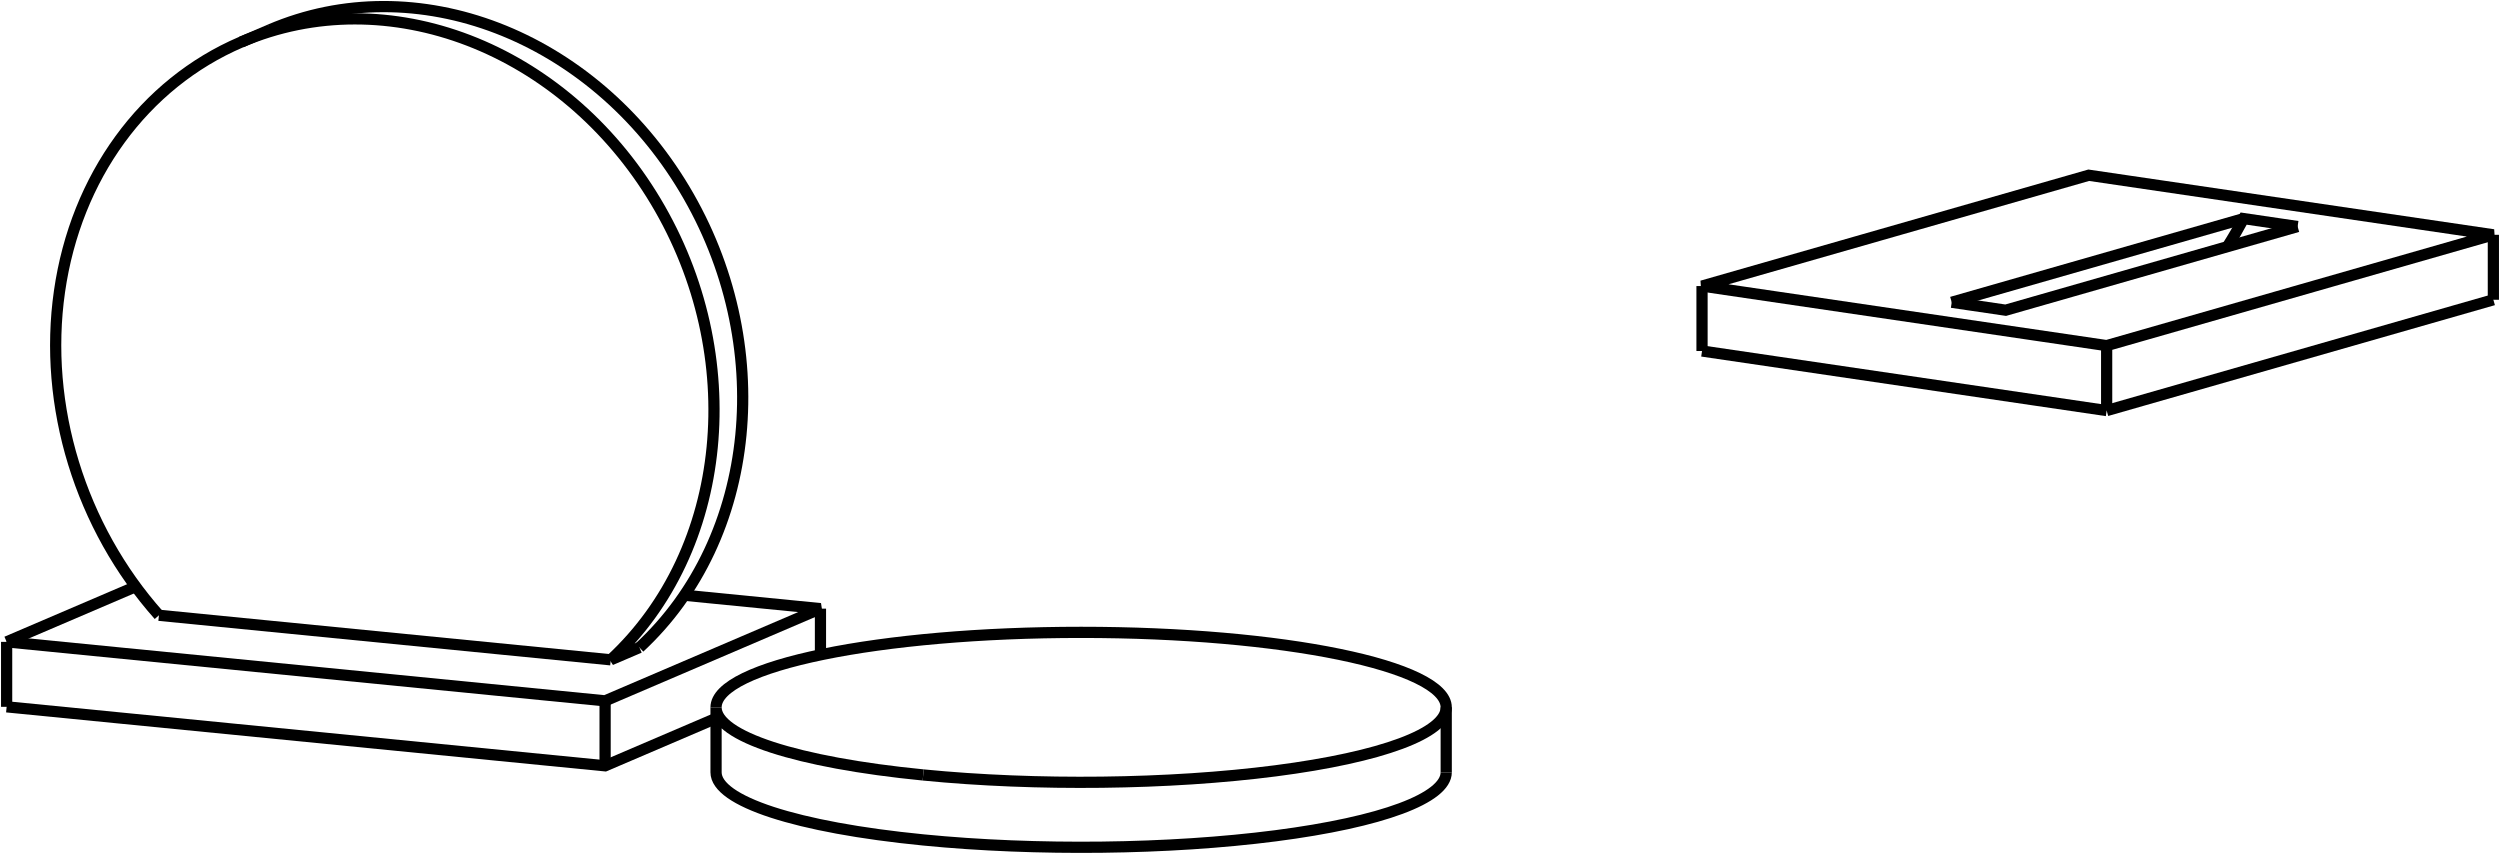
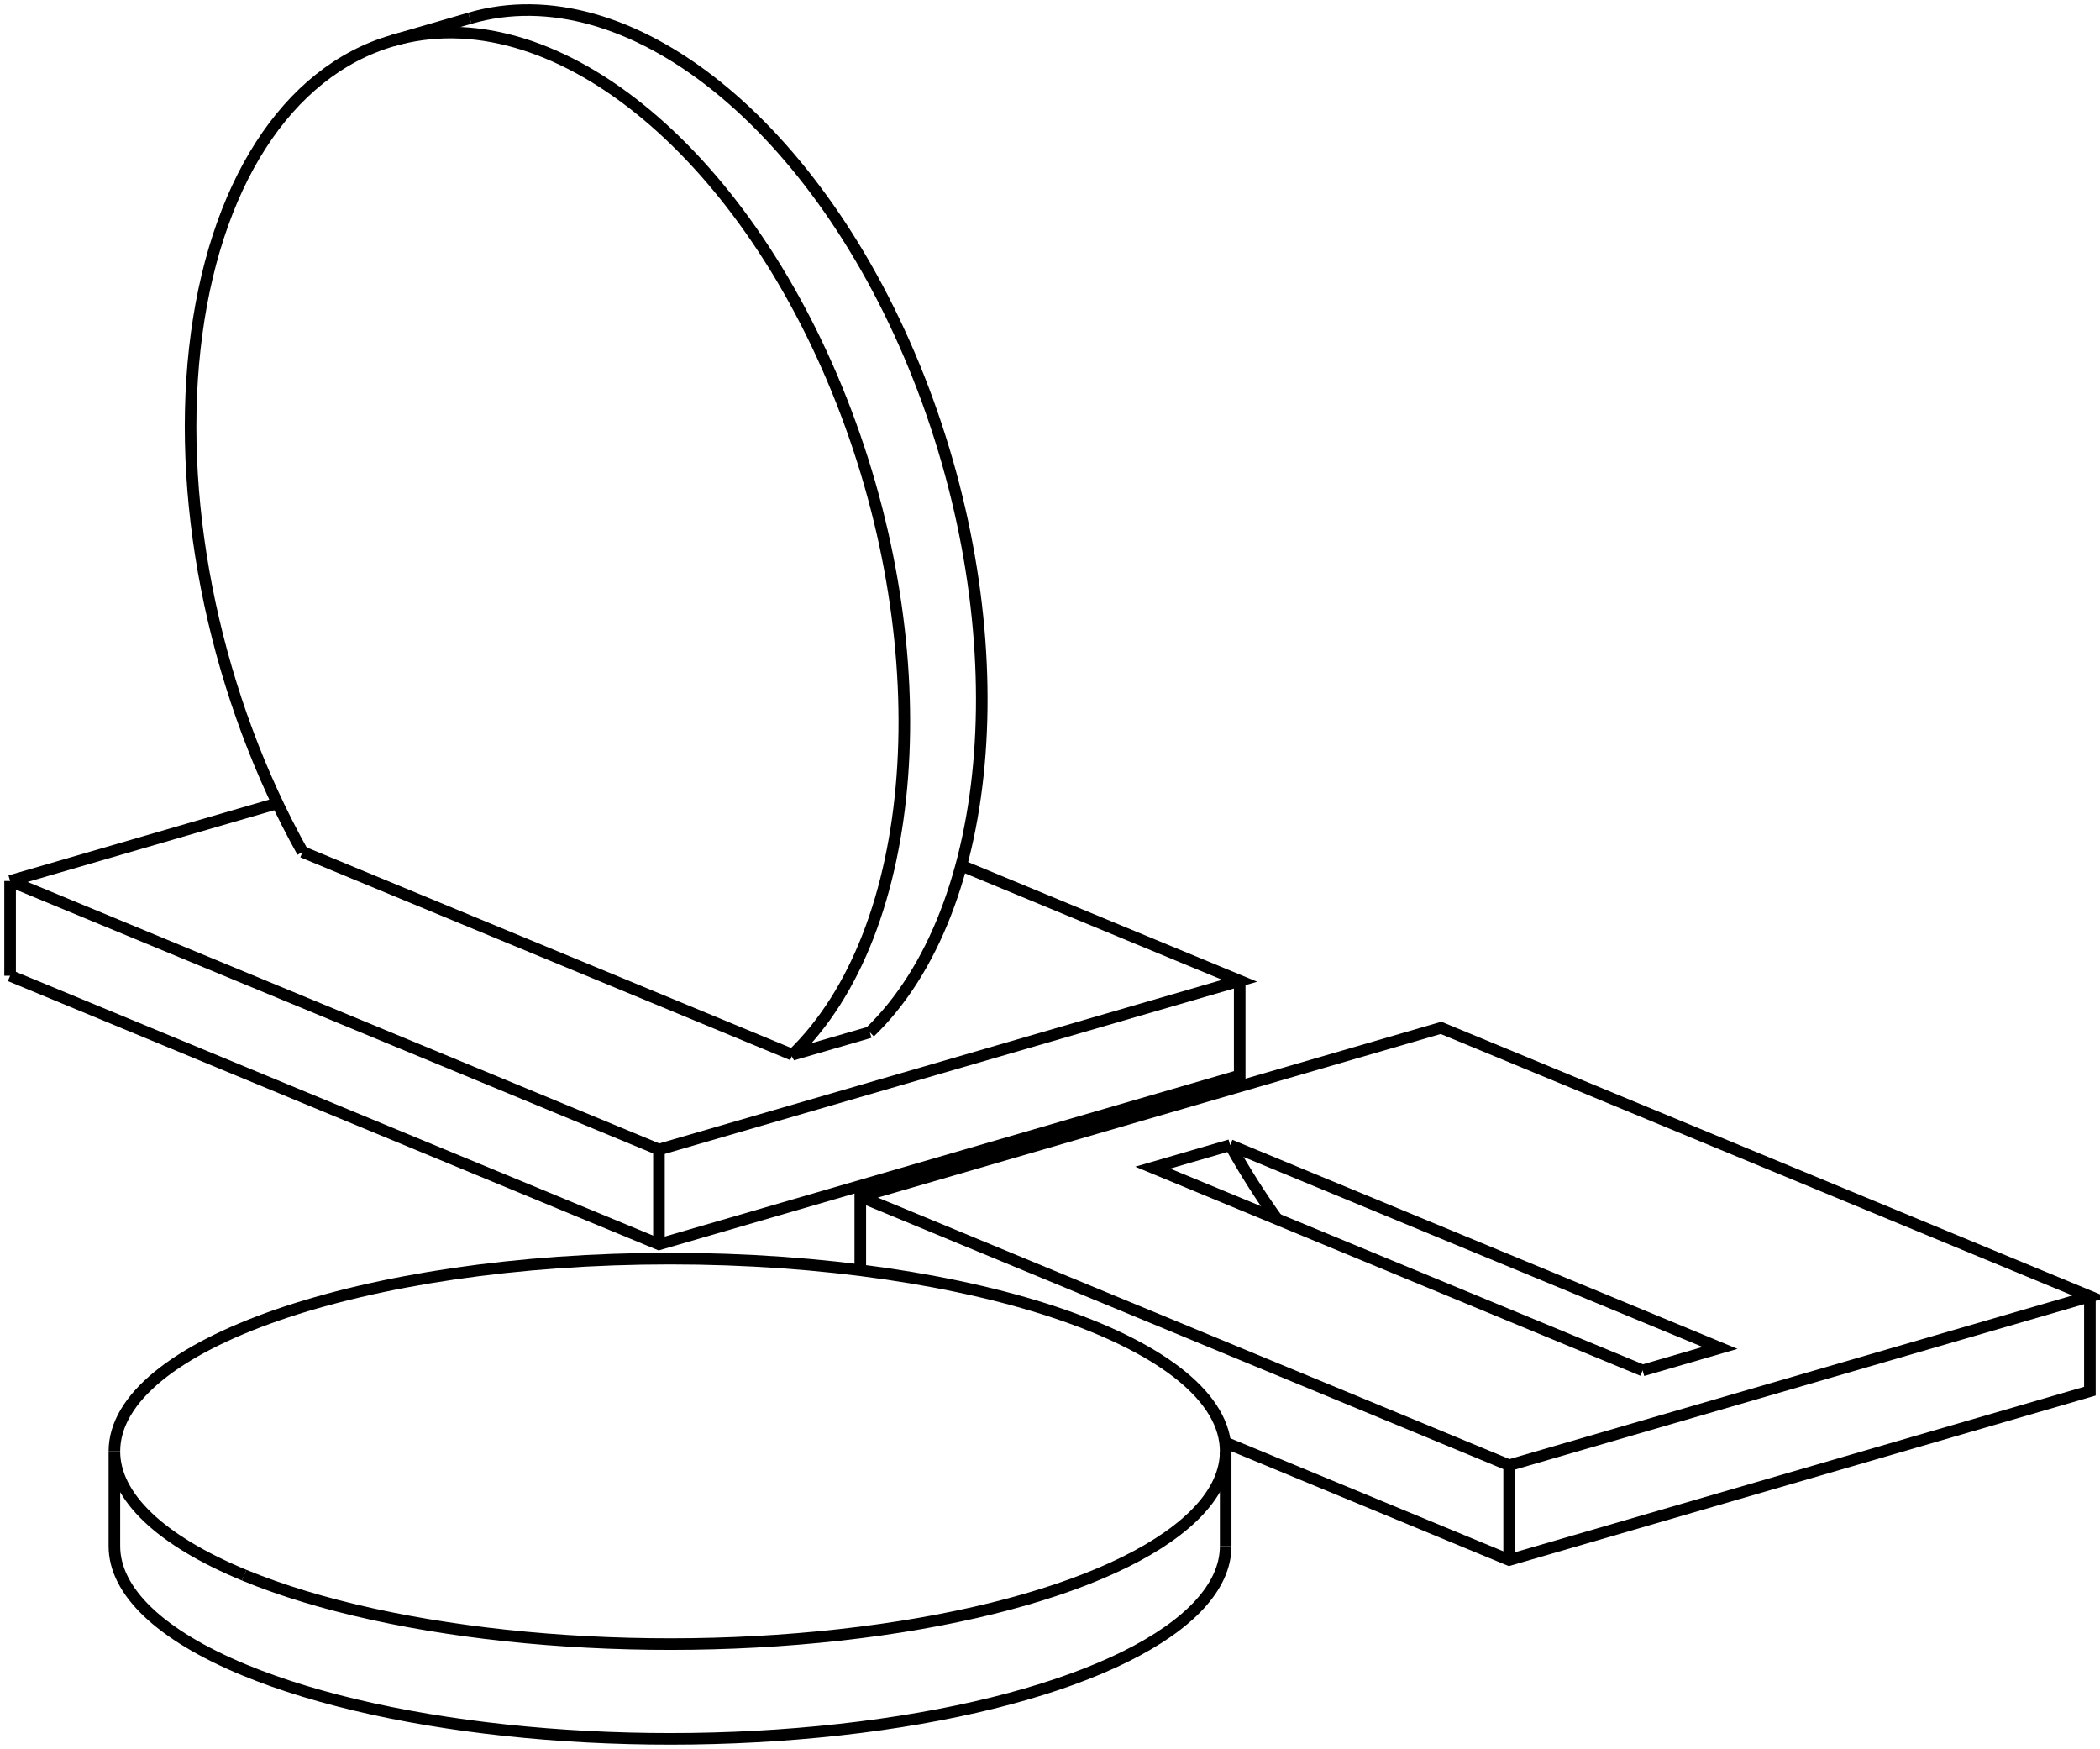
- <svg xmlns="http://www.w3.org/2000/svg" version="1.1" viewBox="-188.669 -28.661 376.627 128.647" fill="none" stroke="black" stroke-width="0.6%" vector-effect="non-scaling-stroke">
-   <path d="M -92.333 68.889 A 55 48.53 66.824 0 0 -148.013 -24.174" />
-   <path d="M -164.728 64.032 A 55 48.53 246.824 0 1 -152.339 -22.322 A 55 48.53 246.824 0 1 -96.659 70.741 L -92.333 68.889" />
-   <path d="M -187.669 68.036 L -97.51 76.922 L -65.066 63.032 L -85.575 61.011" />
-   <path d="M -168.23 59.714 L -187.669 68.036" />
-   <path d="M -96.659 70.741 L -164.728 64.032" />
-   <path d="M -187.669 77.823 L -187.669 68.036" />
-   <path d="M -97.51 86.709 L -97.51 76.922" />
-   <path d="M -187.669 77.823 L -97.51 86.709 L -80.795 79.553" />
-   <path d="M -65.066 69.992 L -65.066 63.032" />
-   <path d="M -49.588 88.087 A 55 11.297 360 0 1 -80.795 77.902 L -80.795 87.688 A 55 11.297 180 0 0 -49.588 97.874 A 55 11.297 180 0 0 29.205 87.688" />
-   <path d="M -80.795 77.902 A 55 11.297 360 0 1 29.205 77.902 L 29.205 87.688" />
-   <path d="M 29.205 77.902 A 55 11.297 360 0 1 -49.588 88.087" />
-   <path d="M 128.7 33.194 L 128.7 23.407 L 186.958 6.712 L 125.999 -2.262 L 67.742 14.433 L 128.7 23.407" />
-   <path d="M 186.958 16.499 L 186.958 6.712" />
-   <path d="M 128.7 33.194 L 186.958 16.499" />
-   <path d="M 67.742 24.219 L 67.742 14.433" />
-   <path d="M 67.742 24.219 L 128.7 33.194" />
-   <path d="M 157.469 5.467 L 113.486 18.071 L 105.358 16.875" />
-   <path d="M 157.469 5.467 L 149.342 4.27 A 55 31.358 98.375 0 1 146.88 8.502" />
-   <path d="M 149.342 4.27 L 105.358 16.875" />
-   <path d="M -152.339 -22.322 L -148.013 -24.174" />
+ <svg xmlns="http://www.w3.org/2000/svg" version="1.1" viewBox="-60.373 -81.77 207.87 173.109" fill="none" stroke="black" stroke-width="0.6%" vector-effect="non-scaling-stroke">
+   <path d="M 25.729 20.401 A 55 33.132 73.794 0 0 -13.866 -79.966" />
+   <path d="M -30.427 2.558 A 55 33.132 253.794 0 1 -21.531 -77.739 A 55 33.132 253.794 0 1 18.064 22.628 L 25.729 20.401" />
+   <path d="M -59.373 5.427 L 4.854 32.011 L 62.34 15.304 L 34.771 3.893" />
+   <path d="M -32.912 -2.263 L -59.373 5.427" />
+   <path d="M 18.064 22.628 L -30.427 2.558" />
+   <path d="M -59.373 14.806 L -59.373 5.427" />
+   <path d="M 4.854 41.39 L 4.854 32.011" />
+   <path d="M -59.373 14.806 L 4.854 41.39 L 62.34 24.683 L 62.34 15.304" />
+   <path d="M -36.205 74.136 A 55 19.076 360 0 1 -49.049 61.884 L -49.049 71.263 A 55 19.076 180 0 0 -36.205 83.515 A 55 19.076 180 0 0 60.951 71.263" />
+   <path d="M -49.049 61.884 A 55 19.076 360 0 1 60.951 61.884 L 60.951 71.263" />
+   <path d="M 60.951 61.884 A 55 19.076 360 0 1 -36.205 74.136" />
+   <path d="M 24.784 43.961 L 24.784 36.672 L 89.011 63.256 L 146.497 46.549 L 82.269 19.965 L 24.784 36.672" />
+   <path d="M 89.011 72.635 L 89.011 63.256" />
+   <path d="M 60.892 60.997 L 89.011 72.635 L 146.497 55.928 L 146.497 46.549" />
+   <path d="M 102.221 53.873 L 53.73 33.803 L 61.395 31.575" />
+   <path d="M 102.221 53.873 L 109.885 51.646 L 61.395 31.575" />
+   <path d="M 66.04 38.898 A 55 33.132 253.794 0 1 61.395 31.575" />
+   <path d="M -21.531 -77.739 L -13.866 -79.966" />
</svg>
